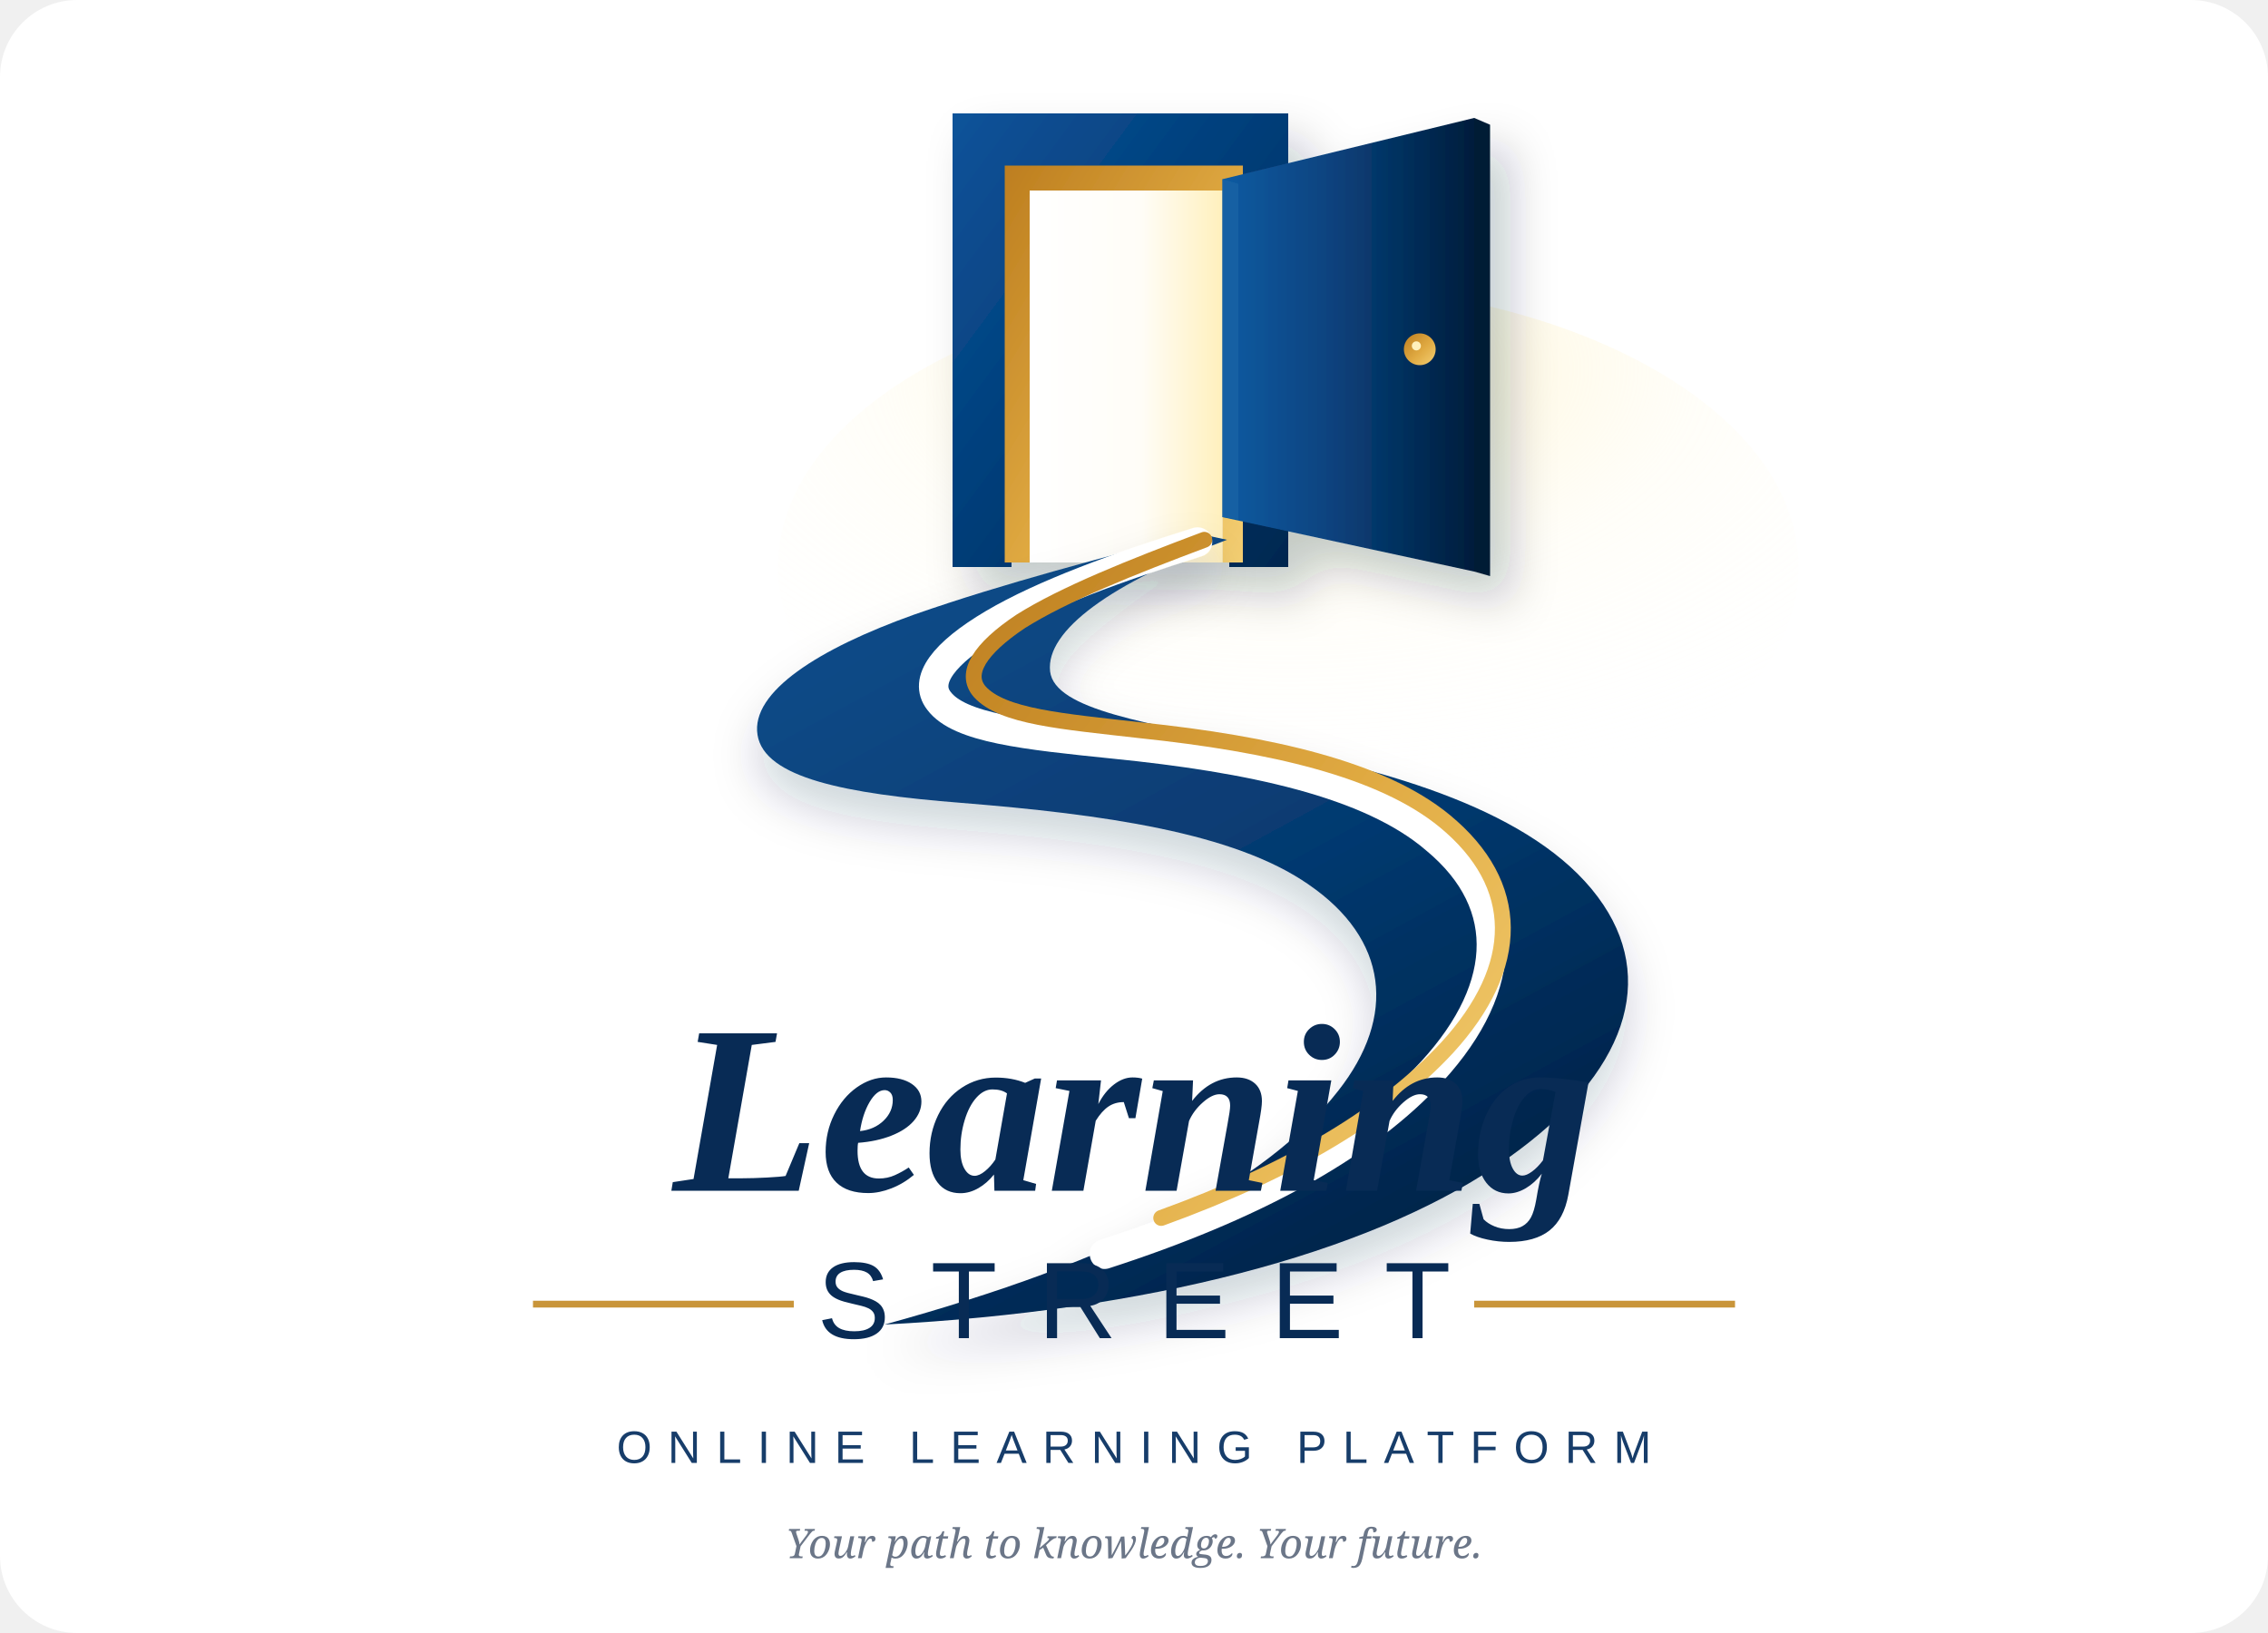
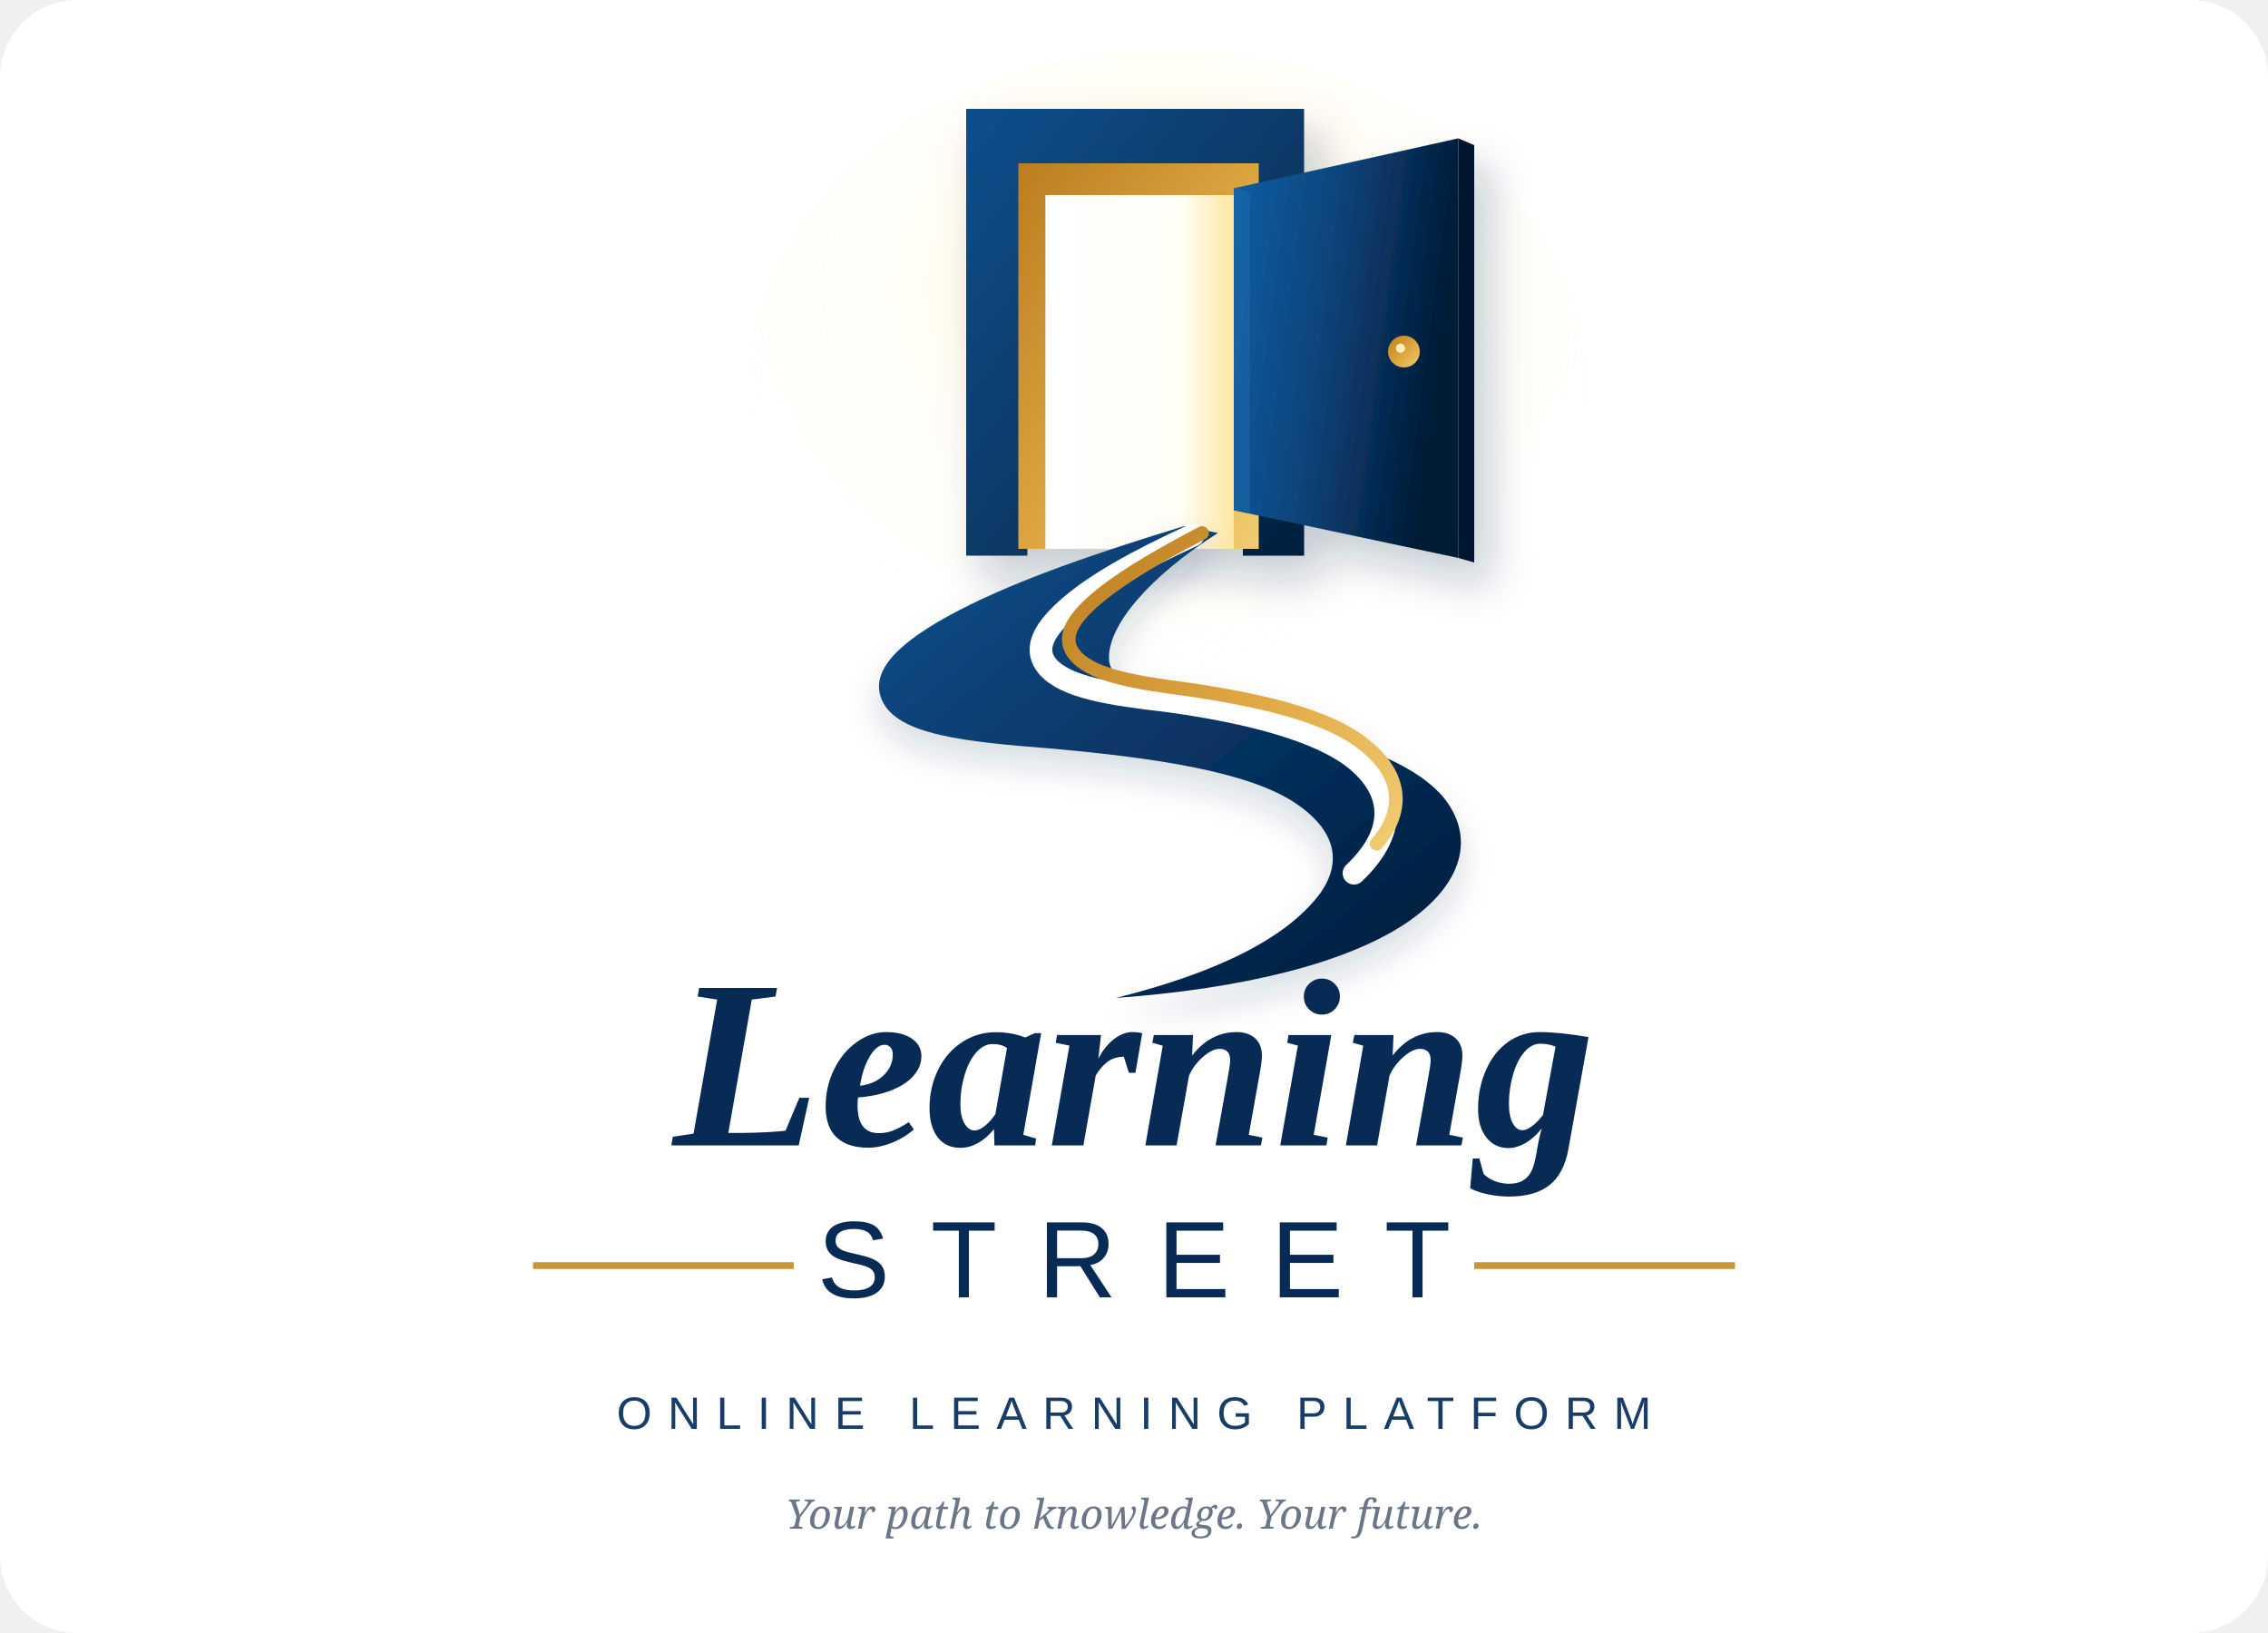
<svg xmlns="http://www.w3.org/2000/svg" viewBox="0 0 1000 720" role="img" aria-labelledby="title desc">
  <defs>
-     <linearGradient id="frameBlue" x1="0" y1="0" x2="1" y2="1">
-       <stop stop-color="#07539a" />
-       <stop offset=".55" stop-color="#063a73" />
-       <stop offset="1" stop-color="#03274f" />
+     <linearGradient id="navyFrame" x1="0" y1="0" x2="1" y2="1">
+       <stop stop-color="#0b4f8d" />
+       <stop offset=".55" stop-color="#073865" />
+       <stop offset="1" stop-color="#041f3d" />
    </linearGradient>
-     <linearGradient id="doorBlue" x1="0" y1="0" x2="1" y2="0">
-       <stop stop-color="#0b5ba2" />
-       <stop offset=".42" stop-color="#08437f" />
-       <stop offset="1" stop-color="#031d3c" />
+     <linearGradient id="navyDoor" x1="0" y1="0" x2="1" y2=".25">
+       <stop stop-color="#1260a5" />
+       <stop offset=".48" stop-color="#0a437a" />
+       <stop offset="1" stop-color="#031a35" />
    </linearGradient>
-     <linearGradient id="roadBlue" x1=".2" y1="0" x2=".8" y2="1">
-       <stop stop-color="#0b4c8a" />
-       <stop offset=".5" stop-color="#06396f" />
-       <stop offset="1" stop-color="#021e40" />
+     <linearGradient id="roadNavy" x1="0" y1="0" x2="1" y2="1">
+       <stop stop-color="#0b4f8d" />
+       <stop offset=".6" stop-color="#062f5a" />
+       <stop offset="1" stop-color="#031b38" />
    </linearGradient>
    <linearGradient id="gold" x1="0" y1="0" x2="1" y2="1">
-       <stop stop-color="#bd7e1f" />
-       <stop offset=".55" stop-color="#e0aa42" />
-       <stop offset="1" stop-color="#f4cf73" />
+       <stop stop-color="#bb7d20" />
+       <stop offset=".55" stop-color="#dfa843" />
+       <stop offset="1" stop-color="#f1cc72" />
    </linearGradient>
    <linearGradient id="opening" x1="0" y1="0" x2="1" y2="0">
-       <stop stop-color="#ffffff" />
-       <stop offset=".58" stop-color="#fffdf7" />
-       <stop offset="1" stop-color="#fff0bd" />
+       <stop stop-color="#fff" />
+       <stop offset=".72" stop-color="#fffdf5" />
+       <stop offset="1" stop-color="#ffe7a2" />
    </linearGradient>
-     <radialGradient id="floorLight" cx="50%" cy="15%" r="80%">
-       <stop stop-color="#ffe9a2" stop-opacity=".62" />
-       <stop offset=".5" stop-color="#fff8dc" stop-opacity=".2" />
+     <radialGradient id="glow" cx="50%" cy="35%" r="70%">
+       <stop stop-color="#ffe8a7" stop-opacity=".68" />
+       <stop offset=".45" stop-color="#fff6d9" stop-opacity=".25" />
      <stop offset="1" stop-color="#fff" stop-opacity="0" />
    </radialGradient>
-     <filter id="doorShadow" x="-40%" y="-40%" width="200%" height="210%">
-       <feDropShadow dx="9" dy="12" stdDeviation="10" flood-color="#061e3c" flood-opacity=".23" />
+     <filter id="shadow" x="-35%" y="-35%" width="190%" height="200%">
+       <feDropShadow dx="7" dy="11" stdDeviation="9" flood-color="#06264c" flood-opacity=".22" />
    </filter>
-     <filter id="roadShadow" x="-40%" y="-40%" width="190%" height="210%">
-       <feDropShadow dx="0" dy="12" stdDeviation="10" flood-color="#06264c" flood-opacity=".19" />
+     <filter id="roadShadow" x="-30%" y="-30%" width="170%" height="190%">
+       <feDropShadow dx="0" dy="8" stdDeviation="7" flood-color="#06264c" flood-opacity=".16" />
    </filter>
  </defs>
  <rect width="1000" height="720" rx="34" fill="#fff" />
-   <ellipse cx="568" cy="250" rx="225" ry="125" fill="url(#floorLight)" />
-   <g filter="url(#doorShadow)">
-     <path d="M420 50H568V250H542V76H446V250H420Z" fill="url(#frameBlue)" />
-     <path d="M443 73H548V248H539V84H454V248H443Z" fill="url(#gold)" />
-     <rect x="454" y="84" width="85" height="164" fill="url(#opening)" />
-     <path d="M539 79L650 52V252L539 228Z" fill="url(#doorBlue)" />
-     <path d="M650 52L657 55V254L650 252Z" fill="#021a36" />
-     <path d="M539 79L546 81V229L539 228Z" fill="#1764a5" opacity=".72" />
-     <circle cx="626" cy="154" r="7" fill="url(#gold)" />
-     <circle cx="624.5" cy="152.5" r="2" fill="#fff1bc" />
+   <ellipse cx="515" cy="172" rx="185" ry="150" fill="url(#glow)" />
+   <g filter="url(#shadow)">
+     <path d="M426 48H575V245H548V76H453V245H426Z" fill="url(#navyFrame)" />
+     <path d="M449 72H555V242H544V86H461V242H449Z" fill="url(#gold)" />
+     <rect x="461" y="86" width="83" height="156" fill="url(#opening)" />
+     <path d="M544 83L643 61V246L544 225Z" fill="url(#navyDoor)" />
+     <path d="M643 61L650 64V248L643 246Z" fill="#02172f" />
+     <path d="M544 83L551 85V226L544 225Z" fill="#1b69a9" opacity=".55" />
+     <circle cx="619" cy="155" r="7" fill="url(#gold)" />
+     <circle cx="617.5" cy="153.5" r="2" fill="#fff0ba" />
  </g>
  <g filter="url(#roadShadow)">
-     <path d="M527 235C486 246 443 257 403 271C361 286 331 305 334 324C337 343 373 350 424 354C486 359 544 367 577 390C612 414 616 448 590 481C558 522 492 556 390 584C506 578 602 553 660 514C715 477 731 435 707 399C681 360 619 341 557 329C506 319 465 313 463 296C461 278 490 257 541 238Z" fill="url(#roadBlue)" />
-     <path d="M528 239C493 250 460 262 438 275C416 288 407 300 414 309C423 321 452 324 491 328C551 334 604 345 633 370C668 399 665 438 628 476C599 506 552 532 487 553" fill="none" stroke="#fff" stroke-width="13" stroke-linecap="round" />
-     <path d="M531 238C499 250 469 262 450 274C432 286 425 297 432 305C442 316 468 318 503 322C560 328 609 339 637 362C671 390 671 426 638 462C611 491 570 516 512 537" fill="none" stroke="url(#gold)" stroke-width="7" stroke-linecap="round" />
+     <path d="M522 232C486 243 450 255 423 269C396 283 383 296 389 309C396 324 425 327 463 330C508 334 550 340 571 354C589 366 592 380 582 394C567 414 536 429 492 440C547 436 593 425 620 407C645 390 651 369 636 351C620 333 586 324 550 317C516 310 490 304 489 291C488 276 507 254 537 235Z" fill="url(#roadNavy)" />
+     <path d="M526 236C502 247 482 258 470 269C459 279 456 287 462 294C470 303 489 306 515 309C551 314 582 322 598 335C616 350 615 368 597 385" fill="none" stroke="#fff" stroke-width="10" stroke-linecap="round" />
+     <path d="M530 235C507 247 489 258 479 268C470 277 469 284 475 290C483 298 501 301 524 304C558 309 586 316 601 328C618 341 620 357 607 372" fill="none" stroke="url(#gold)" stroke-width="6" stroke-linecap="round" />
  </g>
-   <text x="500" y="525" text-anchor="middle" fill="#082b55" font-size="106" font-family="Georgia, 'Times New Roman', serif" font-style="italic" font-weight="700">Learning</text>
-   <line x1="235" y1="575" x2="350" y2="575" stroke="#c9953a" stroke-width="3" />
-   <line x1="650" y1="575" x2="765" y2="575" stroke="#c9953a" stroke-width="3" />
-   <text x="500" y="590" text-anchor="middle" fill="#082b55" font-size="48" font-family="Arial, sans-serif" letter-spacing="18">STREET</text>
-   <text x="500" y="645" text-anchor="middle" fill="#173d6a" font-size="20" font-family="Arial, sans-serif" letter-spacing="7">ONLINE LEARNING PLATFORM</text>
-   <text x="500" y="687" text-anchor="middle" fill="#6b7688" font-size="18" font-family="Georgia, serif" font-style="italic">Your path to knowledge. Your future.</text>
+   <text x="500" y="505" text-anchor="middle" fill="#082b55" font-size="106" font-family="Georgia, 'Times New Roman', serif" font-style="italic" font-weight="700">Learning</text>
+   <line x1="235" y1="558" x2="350" y2="558" stroke="#c9953a" stroke-width="3" />
+   <line x1="650" y1="558" x2="765" y2="558" stroke="#c9953a" stroke-width="3" />
+   <text x="500" y="572" text-anchor="middle" fill="#082b55" font-size="48" font-family="Arial, sans-serif" letter-spacing="18">STREET</text>
+   <text x="500" y="630" text-anchor="middle" fill="#173d6a" font-size="20" font-family="Arial, sans-serif" letter-spacing="7">ONLINE LEARNING PLATFORM</text>
+   <text x="500" y="674" text-anchor="middle" fill="#6b7688" font-size="18" font-family="Georgia, serif" font-style="italic">Your path to knowledge. Your future.</text>
</svg>
